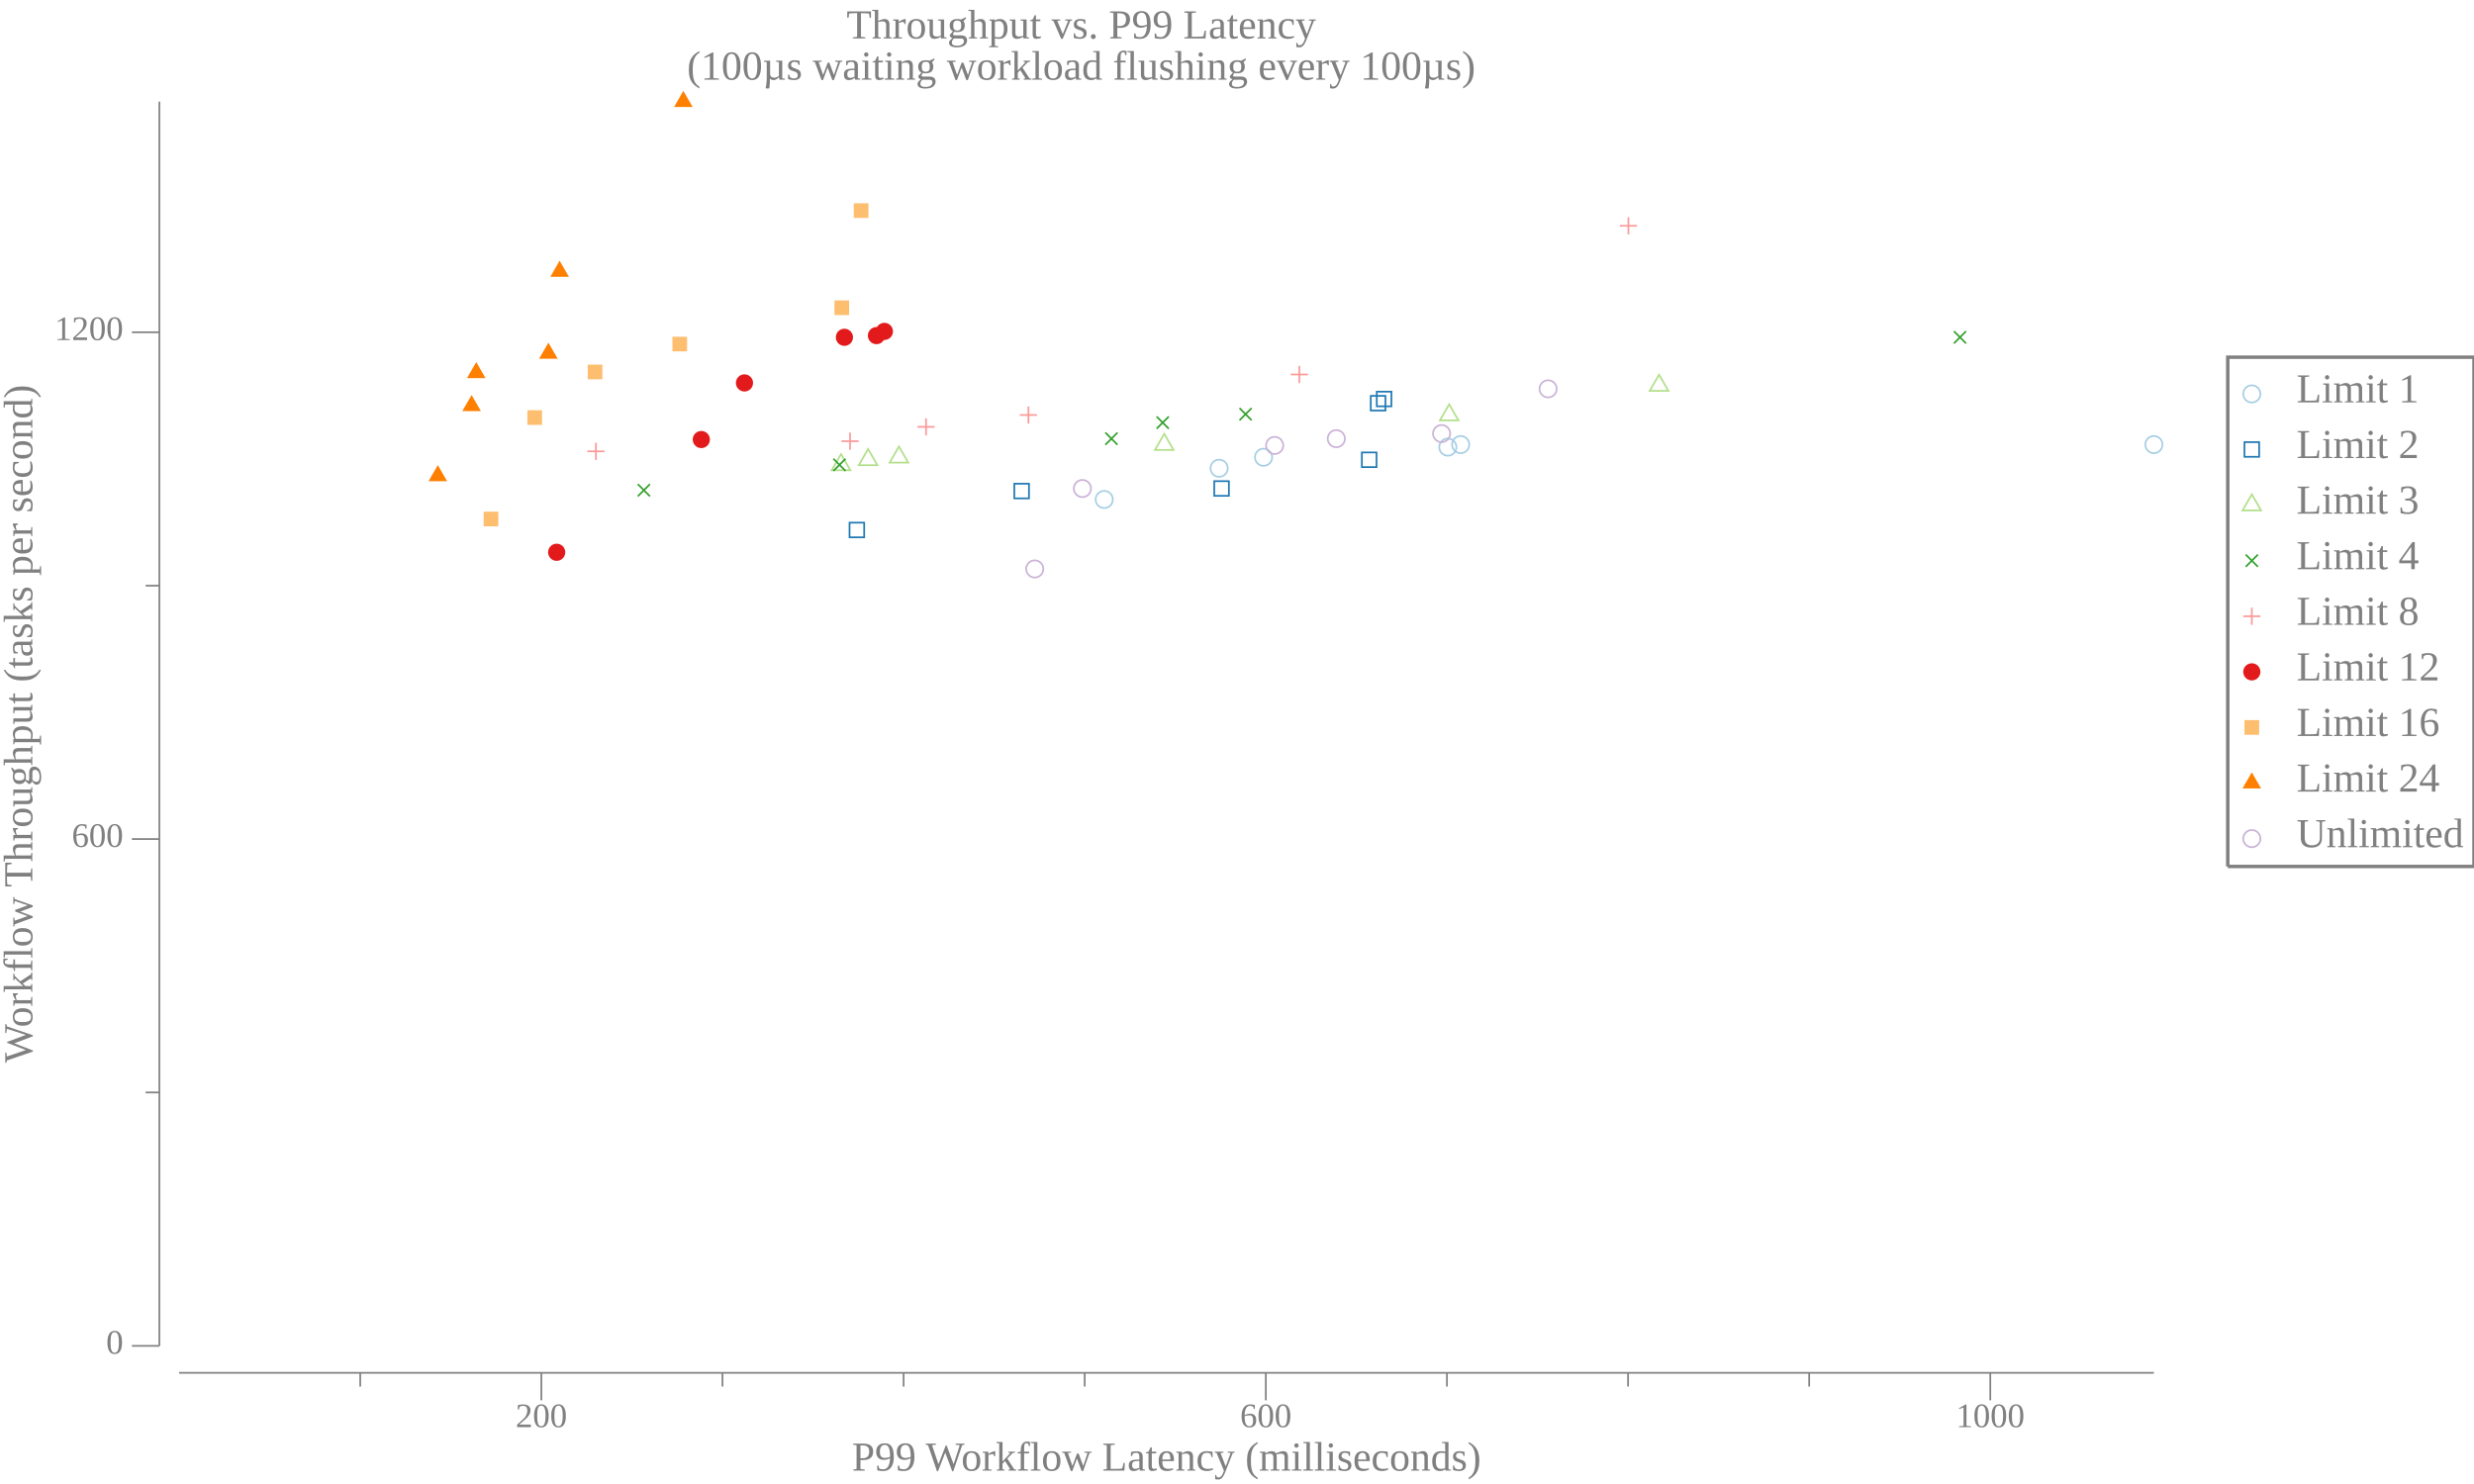
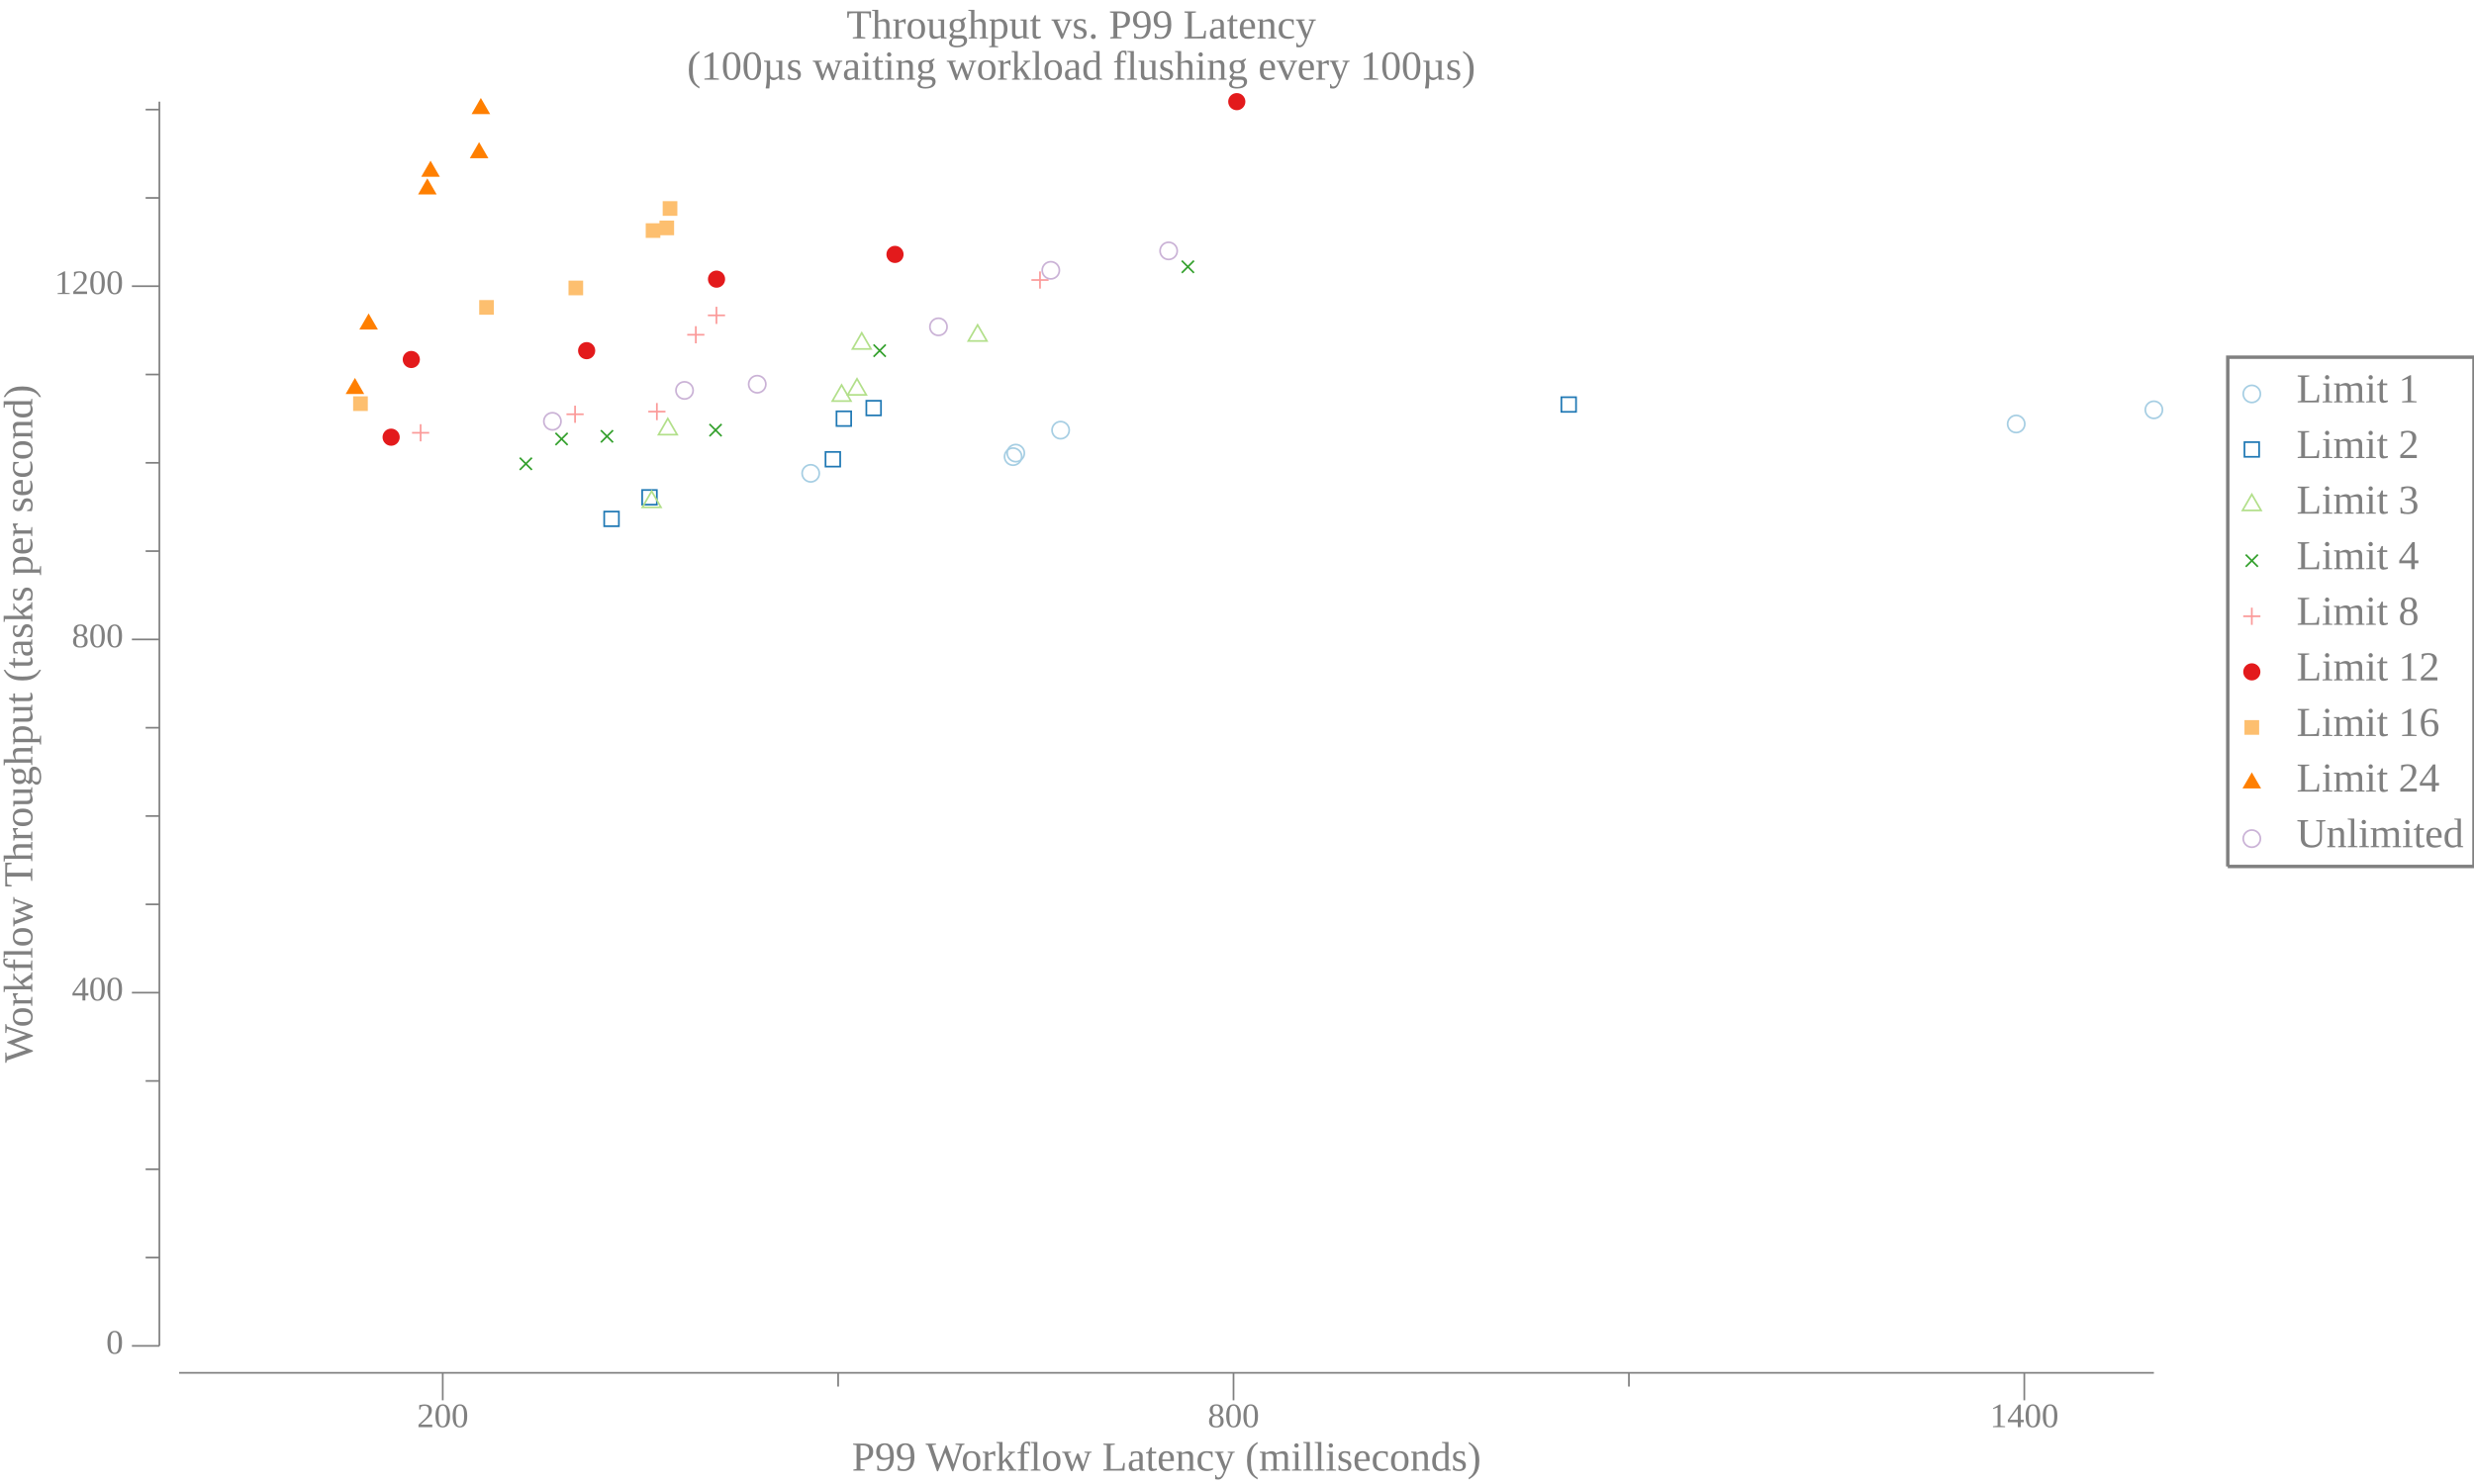
<svg xmlns="http://www.w3.org/2000/svg" width="720pt" height="432pt" viewBox="0 0 720 432">
  <g transform="scale(1, -1) translate(0, -432)">
    <path d="M657.84,317.33A2.5,2.5 0 1 1 652.84,317.33A2.5,2.5 0 1 1 657.84,317.33Z" style="fill:none;stroke:#A6CEE3;stroke-width:0.5" />
    <text x="668.34" y="-314.85" transform="scale(1, -1)" style="font-family:Liberation Serif;font-variant:normal;font-weight:normal;font-style:normal;font-size:12px;fill:#808080">Limit 1</text>
    <path d="M653.2,299.02L657.47,299.02L657.47,303.29L653.2,303.29Z" style="fill:none;stroke:#1F78B4;stroke-width:0.5" />
    <text x="668.34" y="-298.66" transform="scale(1, -1)" style="font-family:Liberation Serif;font-variant:normal;font-weight:normal;font-style:normal;font-size:12px;fill:#808080">Limit 2</text>
    <path d="M655.34,288.09L652.63,283.41L658.04,283.41Z" style="fill:none;stroke:#B2DF8A;stroke-width:0.5" />
    <text x="668.34" y="-282.48" transform="scale(1, -1)" style="font-family:Liberation Serif;font-variant:normal;font-weight:normal;font-style:normal;font-size:12px;fill:#808080">Limit 3</text>
    <path d="M653.57,267.02L657.11,270.55" style="fill:none;stroke:#33A02C;stroke-width:0.5" />
    <path d="M653.57,270.55L657.11,267.02" style="fill:none;stroke:#33A02C;stroke-width:0.5" />
    <text x="668.34" y="-266.3" transform="scale(1, -1)" style="font-family:Liberation Serif;font-variant:normal;font-weight:normal;font-style:normal;font-size:12px;fill:#808080">Limit 4</text>
    <path d="M655.34,255.1L655.34,250.1" style="fill:none;stroke:#FB9A99;stroke-width:0.5" />
    <path d="M652.84,252.6L657.84,252.6" style="fill:none;stroke:#FB9A99;stroke-width:0.5" />
    <text x="668.34" y="-250.11" transform="scale(1, -1)" style="font-family:Liberation Serif;font-variant:normal;font-weight:normal;font-style:normal;font-size:12px;fill:#808080">Limit 8</text>
    <path d="M657.84,236.42A2.5,2.5 0 1 1 652.84,236.42A2.5,2.5 0 1 1 657.84,236.42Z" style="fill:#E31A1C" />
    <text x="668.34" y="-233.93" transform="scale(1, -1)" style="font-family:Liberation Serif;font-variant:normal;font-weight:normal;font-style:normal;font-size:12px;fill:#808080">Limit 12</text>
    <path d="M653.2,218.1L657.47,218.1L657.47,222.37L653.2,222.37Z" style="fill:#FDBF6F" />
    <text x="668.34" y="-217.75" transform="scale(1, -1)" style="font-family:Liberation Serif;font-variant:normal;font-weight:normal;font-style:normal;font-size:12px;fill:#808080">Limit 16</text>
    <path d="M655.34,207.17L652.63,202.49L658.04,202.49Z" style="fill:#FF7F00" />
    <text x="668.34" y="-201.56" transform="scale(1, -1)" style="font-family:Liberation Serif;font-variant:normal;font-weight:normal;font-style:normal;font-size:12px;fill:#808080">Limit 24</text>
    <path d="M657.84,187.87A2.5,2.5 0 1 1 652.84,187.87A2.5,2.5 0 1 1 657.84,187.87Z" style="fill:none;stroke:#CAB2D6;stroke-width:0.5" />
    <text x="668.34" y="-185.38" transform="scale(1, -1)" style="font-family:Liberation Serif;font-variant:normal;font-weight:normal;font-style:normal;font-size:12px;fill:#808080">Unlimited</text>
    <path d="M648.34,179.77L648.34,328.02L720,328.02L720,179.77L648.34,179.77" style="fill:none;stroke:#808080" />
    <path d="M0,0L629.34,0L629.34,432L0,432Z" style="fill:#-8000000000000000-8000000000000000-8000000000000000;fill-opacity:0" />
    <text x="246.35" y="-420.81" transform="scale(1, -1)" style="font-family:Liberation Serif;font-variant:normal;font-weight:normal;font-style:normal;font-size:12px;fill:#808080">Throughput vs. P99 Latency</text>
    <text x="199.94" y="-408.81" transform="scale(1, -1)" style="font-family:Liberation Serif;font-variant:normal;font-weight:normal;font-style:normal;font-size:12px;fill:#808080">(100µs waiting workload flushing every 100µs)</text>
    <text x="247.93" y="-3.902" transform="scale(1, -1)" style="font-family:Liberation Serif;font-variant:normal;font-weight:normal;font-style:normal;font-size:12px;fill:#808080">P99 Workflow Latency (milliseconds)</text>
-     <text x="150.05" y="-16.541" transform="scale(1, -1)" style="font-family:Liberation Serif;font-variant:normal;font-weight:normal;font-style:normal;font-size:10px;fill:#808080">200</text>
-     <text x="360.89" y="-16.541" transform="scale(1, -1)" style="font-family:Liberation Serif;font-variant:normal;font-weight:normal;font-style:normal;font-size:10px;fill:#808080">600</text>
-     <text x="569.23" y="-16.541" transform="scale(1, -1)" style="font-family:Liberation Serif;font-variant:normal;font-weight:normal;font-style:normal;font-size:10px;fill:#808080">1000</text>
-     <path d="M157.55,24.363L157.55,32.363" style="fill:none;stroke:#808080;stroke-width:0.5" />
-     <path d="M368.39,24.363L368.39,32.363" style="fill:none;stroke:#808080;stroke-width:0.5" />
-     <path d="M579.23,24.363L579.23,32.363" style="fill:none;stroke:#808080;stroke-width:0.5" />
-     <path d="M104.84,28.363L104.84,32.363" style="fill:none;stroke:#808080;stroke-width:0.5" />
-     <path d="M210.26,28.363L210.26,32.363" style="fill:none;stroke:#808080;stroke-width:0.5" />
-     <path d="M262.97,28.363L262.97,32.363" style="fill:none;stroke:#808080;stroke-width:0.5" />
-     <path d="M315.68,28.363L315.68,32.363" style="fill:none;stroke:#808080;stroke-width:0.5" />
-     <path d="M421.1,28.363L421.1,32.363" style="fill:none;stroke:#808080;stroke-width:0.5" />
-     <path d="M473.81,28.363L473.81,32.363" style="fill:none;stroke:#808080;stroke-width:0.5" />
-     <path d="M526.52,28.363L526.52,32.363" style="fill:none;stroke:#808080;stroke-width:0.5" />
+     <text x="121.35" y="-16.541" transform="scale(1, -1)" style="font-family:Liberation Serif;font-variant:normal;font-weight:normal;font-style:normal;font-size:10px;fill:#808080">200</text>
+     <text x="351.49" y="-16.541" transform="scale(1, -1)" style="font-family:Liberation Serif;font-variant:normal;font-weight:normal;font-style:normal;font-size:10px;fill:#808080">800</text>
+     <text x="579.13" y="-16.541" transform="scale(1, -1)" style="font-family:Liberation Serif;font-variant:normal;font-weight:normal;font-style:normal;font-size:10px;fill:#808080">1400</text>
+     <path d="M128.85,24.363L128.85,32.363" style="fill:none;stroke:#808080;stroke-width:0.5" />
+     <path d="M358.99,24.363L358.99,32.363" style="fill:none;stroke:#808080;stroke-width:0.5" />
+     <path d="M589.13,24.363L589.13,32.363" style="fill:none;stroke:#808080;stroke-width:0.5" />
+     <path d="M243.92,28.363L243.92,32.363" style="fill:none;stroke:#808080;stroke-width:0.5" />
+     <path d="M474.06,28.363L474.06,32.363" style="fill:none;stroke:#808080;stroke-width:0.5" />
    <path d="M52.135,32.363L626.84,32.363" style="fill:none;stroke:#808080;stroke-width:0.5" />
    <g transform="rotate(90)">
      <text x="122.59" y="9.387" transform="scale(1, -1)" style="font-family:Liberation Serif;font-variant:normal;font-weight:normal;font-style:normal;font-size:12px;fill:#808080">Workflow Throughput (tasks per second)</text>
    </g>
    <text x="30.885" y="-37.924" transform="scale(1, -1)" style="font-family:Liberation Serif;font-variant:normal;font-weight:normal;font-style:normal;font-size:10px;fill:#808080">0</text>
-     <text x="20.885" y="-185.46" transform="scale(1, -1)" style="font-family:Liberation Serif;font-variant:normal;font-weight:normal;font-style:normal;font-size:10px;fill:#808080">600</text>
-     <text x="15.885" y="-333" transform="scale(1, -1)" style="font-family:Liberation Serif;font-variant:normal;font-weight:normal;font-style:normal;font-size:10px;fill:#808080">1200</text>
+     <text x="20.885" y="-140.75" transform="scale(1, -1)" style="font-family:Liberation Serif;font-variant:normal;font-weight:normal;font-style:normal;font-size:10px;fill:#808080">400</text>
+     <text x="20.885" y="-243.57" transform="scale(1, -1)" style="font-family:Liberation Serif;font-variant:normal;font-weight:normal;font-style:normal;font-size:10px;fill:#808080">800</text>
+     <text x="15.885" y="-346.4" transform="scale(1, -1)" style="font-family:Liberation Serif;font-variant:normal;font-weight:normal;font-style:normal;font-size:10px;fill:#808080">1200</text>
    <path d="M38.385,40.209L46.385,40.209" style="fill:none;stroke:#808080;stroke-width:0.5" />
-     <path d="M38.385,187.75L46.385,187.75" style="fill:none;stroke:#808080;stroke-width:0.5" />
-     <path d="M38.385,335.28L46.385,335.28" style="fill:none;stroke:#808080;stroke-width:0.5" />
-     <path d="M42.385,113.98L46.385,113.98" style="fill:none;stroke:#808080;stroke-width:0.5" />
-     <path d="M42.385,261.51L46.385,261.51" style="fill:none;stroke:#808080;stroke-width:0.5" />
+     <path d="M38.385,143.03L46.385,143.03" style="fill:none;stroke:#808080;stroke-width:0.5" />
+     <path d="M38.385,245.86L46.385,245.86" style="fill:none;stroke:#808080;stroke-width:0.5" />
+     <path d="M38.385,348.69L46.385,348.69" style="fill:none;stroke:#808080;stroke-width:0.5" />
+     <path d="M42.385,65.915L46.385,65.915" style="fill:none;stroke:#808080;stroke-width:0.5" />
+     <path d="M42.385,91.622L46.385,91.622" style="fill:none;stroke:#808080;stroke-width:0.5" />
+     <path d="M42.385,117.33L46.385,117.33" style="fill:none;stroke:#808080;stroke-width:0.5" />
+     <path d="M42.385,168.74L46.385,168.74" style="fill:none;stroke:#808080;stroke-width:0.5" />
+     <path d="M42.385,194.45L46.385,194.45" style="fill:none;stroke:#808080;stroke-width:0.5" />
+     <path d="M42.385,220.15L46.385,220.15" style="fill:none;stroke:#808080;stroke-width:0.5" />
+     <path d="M42.385,271.57L46.385,271.57" style="fill:none;stroke:#808080;stroke-width:0.5" />
+     <path d="M42.385,297.27L46.385,297.27" style="fill:none;stroke:#808080;stroke-width:0.5" />
+     <path d="M42.385,322.98L46.385,322.98" style="fill:none;stroke:#808080;stroke-width:0.5" />
+     <path d="M42.385,374.39L46.385,374.39" style="fill:none;stroke:#808080;stroke-width:0.5" />
+     <path d="M42.385,400.1L46.385,400.1" style="fill:none;stroke:#808080;stroke-width:0.5" />
    <path d="M46.385,40.209L46.385,402.41" style="fill:none;stroke:#808080;stroke-width:0.5" />
-     <path d="M323.86,286.6A2.5,2.5 0 1 1 318.86,286.6A2.5,2.5 0 1 1 323.86,286.6Z" style="fill:none;stroke:#A6CEE3;stroke-width:0.5" />
-     <path d="M357.3,295.69A2.5,2.5 0 1 1 352.3,295.69A2.5,2.5 0 1 1 357.3,295.69Z" style="fill:none;stroke:#A6CEE3;stroke-width:0.5" />
-     <path d="M370.23,298.89A2.5,2.5 0 1 1 365.23,298.89A2.5,2.5 0 1 1 370.23,298.89Z" style="fill:none;stroke:#A6CEE3;stroke-width:0.5" />
-     <path d="M423.86,301.84A2.5,2.5 0 1 1 418.86,301.84A2.5,2.5 0 1 1 423.86,301.84Z" style="fill:none;stroke:#A6CEE3;stroke-width:0.5" />
-     <path d="M427.6,302.58A2.5,2.5 0 1 1 422.6,302.58A2.5,2.5 0 1 1 427.6,302.58Z" style="fill:none;stroke:#A6CEE3;stroke-width:0.5" />
-     <path d="M629.34,302.58A2.5,2.5 0 1 1 624.34,302.58A2.5,2.5 0 1 1 629.34,302.58Z" style="fill:none;stroke:#A6CEE3;stroke-width:0.5" />
-     <path d="M247.24,275.58L251.5,275.58L251.5,279.85L247.24,279.85Z" style="fill:none;stroke:#1F78B4;stroke-width:0.5" />
-     <path d="M295.19,286.92L299.46,286.92L299.46,291.19L295.19,291.19Z" style="fill:none;stroke:#1F78B4;stroke-width:0.5" />
-     <path d="M353.38,287.66L357.64,287.66L357.64,291.93L353.38,291.93Z" style="fill:none;stroke:#1F78B4;stroke-width:0.5" />
-     <path d="M396.34,296.02L400.61,296.02L400.61,300.29L396.34,300.29Z" style="fill:none;stroke:#1F78B4;stroke-width:0.5" />
-     <path d="M398.93,312.49L403.2,312.49L403.2,316.76L398.93,316.76Z" style="fill:none;stroke:#1F78B4;stroke-width:0.5" />
-     <path d="M400.68,313.72L404.94,313.72L404.94,317.99L400.68,317.99Z" style="fill:none;stroke:#1F78B4;stroke-width:0.5" />
-     <path d="M244.77,299.8L242.06,295.11L247.47,295.11Z" style="fill:none;stroke:#B2DF8A;stroke-width:0.5" />
-     <path d="M252.64,301.28L249.93,296.59L255.34,296.59Z" style="fill:none;stroke:#B2DF8A;stroke-width:0.5" />
-     <path d="M261.62,302.02L258.91,297.33L264.32,297.33Z" style="fill:none;stroke:#B2DF8A;stroke-width:0.5" />
-     <path d="M338.83,305.7L336.12,301.02L341.53,301.02Z" style="fill:none;stroke:#B2DF8A;stroke-width:0.5" />
-     <path d="M421.75,314.31L419.04,309.62L424.45,309.62Z" style="fill:none;stroke:#B2DF8A;stroke-width:0.5" />
-     <path d="M482.83,322.92L480.12,318.23L485.54,318.23Z" style="fill:none;stroke:#B2DF8A;stroke-width:0.5" />
-     <path d="M185.62,287.53L189.15,291.07" style="fill:none;stroke:#33A02C;stroke-width:0.5" />
-     <path d="M185.62,291.07L189.15,287.53" style="fill:none;stroke:#33A02C;stroke-width:0.5" />
-     <path d="M242.54,294.91L246.08,298.45" style="fill:none;stroke:#33A02C;stroke-width:0.5" />
-     <path d="M242.54,298.45L246.08,294.91" style="fill:none;stroke:#33A02C;stroke-width:0.5" />
-     <path d="M321.69,302.53L325.22,306.07" style="fill:none;stroke:#33A02C;stroke-width:0.5" />
-     <path d="M321.69,306.07L325.22,302.53" style="fill:none;stroke:#33A02C;stroke-width:0.5" />
-     <path d="M336.6,307.2L340.14,310.74" style="fill:none;stroke:#33A02C;stroke-width:0.5" />
-     <path d="M336.6,310.74L340.14,307.2" style="fill:none;stroke:#33A02C;stroke-width:0.5" />
-     <path d="M360.73,309.66L364.26,313.2" style="fill:none;stroke:#33A02C;stroke-width:0.5" />
-     <path d="M360.73,313.2L364.26,309.66" style="fill:none;stroke:#33A02C;stroke-width:0.5" />
-     <path d="M568.64,332.04L572.17,335.58" style="fill:none;stroke:#33A02C;stroke-width:0.5" />
-     <path d="M568.64,335.58L572.17,332.04" style="fill:none;stroke:#33A02C;stroke-width:0.5" />
-     <path d="M173.43,303.11L173.43,298.11" style="fill:none;stroke:#FB9A99;stroke-width:0.5" />
-     <path d="M170.93,300.61L175.93,300.61" style="fill:none;stroke:#FB9A99;stroke-width:0.5" />
-     <path d="M247.39,306.06L247.39,301.06" style="fill:none;stroke:#FB9A99;stroke-width:0.5" />
-     <path d="M244.89,303.56L249.89,303.56" style="fill:none;stroke:#FB9A99;stroke-width:0.5" />
-     <path d="M269.5,310.24L269.5,305.24" style="fill:none;stroke:#FB9A99;stroke-width:0.5" />
-     <path d="M267,307.74L272,307.74" style="fill:none;stroke:#FB9A99;stroke-width:0.5" />
-     <path d="M299.3,313.69L299.3,308.69" style="fill:none;stroke:#FB9A99;stroke-width:0.5" />
-     <path d="M296.8,311.19L301.8,311.19" style="fill:none;stroke:#FB9A99;stroke-width:0.5" />
-     <path d="M378.15,325.49L378.15,320.49" style="fill:none;stroke:#FB9A99;stroke-width:0.5" />
-     <path d="M375.65,322.99L380.65,322.99" style="fill:none;stroke:#FB9A99;stroke-width:0.5" />
-     <path d="M473.91,368.77L473.91,363.77" style="fill:none;stroke:#FB9A99;stroke-width:0.5" />
-     <path d="M471.41,366.27L476.41,366.27" style="fill:none;stroke:#FB9A99;stroke-width:0.5" />
-     <path d="M164.51,271.23A2.5,2.5 0 1 1 159.51,271.23A2.5,2.5 0 1 1 164.51,271.23Z" style="fill:#E31A1C" />
-     <path d="M206.6,304.05A2.5,2.5 0 1 1 201.6,304.05A2.5,2.5 0 1 1 206.6,304.05Z" style="fill:#E31A1C" />
-     <path d="M219.16,320.53A2.5,2.5 0 1 1 214.16,320.53A2.5,2.5 0 1 1 219.16,320.53Z" style="fill:#E31A1C" />
-     <path d="M248.25,333.81A2.5,2.5 0 1 1 243.25,333.81A2.5,2.5 0 1 1 248.25,333.81Z" style="fill:#E31A1C" />
-     <path d="M257.57,334.3A2.5,2.5 0 1 1 252.57,334.3A2.5,2.5 0 1 1 257.57,334.3Z" style="fill:#E31A1C" />
-     <path d="M259.88,335.53A2.5,2.5 0 1 1 254.88,335.53A2.5,2.5 0 1 1 259.88,335.53Z" style="fill:#E31A1C" />
-     <path d="M140.75,278.78L145.02,278.78L145.02,283.05L140.75,283.05Z" style="fill:#FDBF6F" />
-     <path d="M153.48,308.31L157.75,308.31L157.75,312.58L153.48,312.58Z" style="fill:#FDBF6F" />
-     <path d="M171.05,321.59L175.32,321.59L175.32,325.86L171.05,325.86Z" style="fill:#FDBF6F" />
-     <path d="M195.69,329.71L199.96,329.71L199.96,333.97L195.69,333.97Z" style="fill:#FDBF6F" />
-     <path d="M242.84,340.28L247.11,340.28L247.11,344.55L242.84,344.55Z" style="fill:#FDBF6F" />
-     <path d="M248.47,368.56L252.74,368.56L252.74,372.83L248.47,372.83Z" style="fill:#FDBF6F" />
-     <path d="M127.42,296.61L124.71,291.92L130.13,291.92Z" style="fill:#FF7F00" />
-     <path d="M137.25,317.01L134.54,312.33L139.95,312.33Z" style="fill:#FF7F00" />
-     <path d="M138.61,326.6L135.9,321.92L141.31,321.92Z" style="fill:#FF7F00" />
-     <path d="M159.6,332.26L156.89,327.57L162.31,327.57Z" style="fill:#FF7F00" />
-     <path d="M162.86,356.11L160.16,351.42L165.57,351.42Z" style="fill:#FF7F00" />
-     <path d="M198.87,405.54L196.17,400.85L201.58,400.85Z" style="fill:#FF7F00" />
-     <path d="M303.64,266.38A2.5,2.5 0 1 1 298.64,266.38A2.5,2.5 0 1 1 303.64,266.38Z" style="fill:none;stroke:#CAB2D6;stroke-width:0.5" />
-     <path d="M317.51,289.79A2.5,2.5 0 1 1 312.51,289.79A2.5,2.5 0 1 1 317.51,289.79Z" style="fill:none;stroke:#CAB2D6;stroke-width:0.5" />
-     <path d="M373.46,302.33A2.5,2.5 0 1 1 368.46,302.33A2.5,2.5 0 1 1 373.46,302.33Z" style="fill:none;stroke:#CAB2D6;stroke-width:0.5" />
-     <path d="M391.4,304.3A2.5,2.5 0 1 1 386.4,304.3A2.5,2.5 0 1 1 391.4,304.3Z" style="fill:none;stroke:#CAB2D6;stroke-width:0.5" />
-     <path d="M422.04,305.78A2.5,2.5 0 1 1 417.04,305.78A2.5,2.5 0 1 1 422.04,305.78Z" style="fill:none;stroke:#CAB2D6;stroke-width:0.5" />
-     <path d="M453.04,318.81A2.5,2.5 0 1 1 448.04,318.81A2.5,2.5 0 1 1 453.04,318.81Z" style="fill:none;stroke:#CAB2D6;stroke-width:0.5" />
+     <path d="M238.44,294.21A2.5,2.5 0 1 1 233.44,294.21A2.5,2.5 0 1 1 238.44,294.21Z" style="fill:none;stroke:#A6CEE3;stroke-width:0.5" />
+     <path d="M297.34,299.07A2.5,2.5 0 1 1 292.34,299.07A2.5,2.5 0 1 1 297.34,299.07Z" style="fill:none;stroke:#A6CEE3;stroke-width:0.5" />
+     <path d="M298.12,300.1A2.5,2.5 0 1 1 293.12,300.1A2.5,2.5 0 1 1 298.12,300.1Z" style="fill:none;stroke:#A6CEE3;stroke-width:0.5" />
+     <path d="M311.17,306.78A2.5,2.5 0 1 1 306.17,306.78A2.5,2.5 0 1 1 311.17,306.78Z" style="fill:none;stroke:#A6CEE3;stroke-width:0.5" />
+     <path d="M589.27,308.58A2.5,2.5 0 1 1 584.27,308.58A2.5,2.5 0 1 1 589.27,308.58Z" style="fill:none;stroke:#A6CEE3;stroke-width:0.5" />
+     <path d="M629.34,312.7A2.5,2.5 0 1 1 624.34,312.7A2.5,2.5 0 1 1 629.34,312.7Z" style="fill:none;stroke:#A6CEE3;stroke-width:0.5" />
+     <path d="M175.84,278.82L180.11,278.82L180.11,283.08L175.84,283.08Z" style="fill:none;stroke:#1F78B4;stroke-width:0.5" />
+     <path d="M186.89,285.09L191.16,285.09L191.16,289.36L186.89,289.36Z" style="fill:none;stroke:#1F78B4;stroke-width:0.5" />
+     <path d="M240.25,296.17L244.52,296.17L244.52,300.44L240.25,300.44Z" style="fill:none;stroke:#1F78B4;stroke-width:0.5" />
+     <path d="M243.45,307.99L247.71,307.99L247.71,312.26L243.45,312.26Z" style="fill:none;stroke:#1F78B4;stroke-width:0.5" />
+     <path d="M252.13,311.08L256.39,311.08L256.39,315.34L252.13,315.34Z" style="fill:none;stroke:#1F78B4;stroke-width:0.5" />
+     <path d="M454.4,312.11L458.67,312.11L458.67,316.37L454.4,316.37Z" style="fill:none;stroke:#1F78B4;stroke-width:0.5" />
+     <path d="M189.65,289.01L186.95,284.32L192.36,284.32Z" style="fill:none;stroke:#B2DF8A;stroke-width:0.5" />
+     <path d="M194.35,310.17L191.65,305.48L197.06,305.48Z" style="fill:none;stroke:#B2DF8A;stroke-width:0.5" />
+     <path d="M244.93,319.93L242.23,315.25L247.64,315.25Z" style="fill:none;stroke:#B2DF8A;stroke-width:0.5" />
+     <path d="M249.41,321.73L246.7,317.05L252.11,317.05Z" style="fill:none;stroke:#B2DF8A;stroke-width:0.5" />
+     <path d="M250.79,335.1L248.09,330.41L253.5,330.41Z" style="fill:none;stroke:#B2DF8A;stroke-width:0.5" />
+     <path d="M284.51,337.42L281.8,332.73L287.22,332.73Z" style="fill:none;stroke:#B2DF8A;stroke-width:0.5" />
+     <path d="M151.27,295.22L154.8,298.76" style="fill:none;stroke:#33A02C;stroke-width:0.5" />
+     <path d="M151.27,298.76L154.8,295.22" style="fill:none;stroke:#33A02C;stroke-width:0.5" />
+     <path d="M161.66,302.45L165.2,305.98" style="fill:none;stroke:#33A02C;stroke-width:0.5" />
+     <path d="M161.66,305.98L165.2,302.45" style="fill:none;stroke:#33A02C;stroke-width:0.5" />
+     <path d="M174.87,303.22L178.41,306.75" style="fill:none;stroke:#33A02C;stroke-width:0.5" />
+     <path d="M174.87,306.75L178.41,303.22" style="fill:none;stroke:#33A02C;stroke-width:0.5" />
+     <path d="M206.48,305.02L210.01,308.55" style="fill:none;stroke:#33A02C;stroke-width:0.5" />
+     <path d="M206.48,308.55L210.01,305.02" style="fill:none;stroke:#33A02C;stroke-width:0.5" />
+     <path d="M254.23,328.15L257.77,331.69" style="fill:none;stroke:#33A02C;stroke-width:0.5" />
+     <path d="M254.23,331.69L257.77,328.15" style="fill:none;stroke:#33A02C;stroke-width:0.5" />
+     <path d="M343.93,352.57L347.47,356.11" style="fill:none;stroke:#33A02C;stroke-width:0.5" />
+     <path d="M343.93,356.11L347.47,352.57" style="fill:none;stroke:#33A02C;stroke-width:0.5" />
+     <path d="M122.41,308.51L122.41,303.51" style="fill:none;stroke:#FB9A99;stroke-width:0.5" />
+     <path d="M119.91,306.01L124.91,306.01" style="fill:none;stroke:#FB9A99;stroke-width:0.5" />
+     <path d="M167.36,313.91L167.36,308.91" style="fill:none;stroke:#FB9A99;stroke-width:0.5" />
+     <path d="M164.86,311.41L169.86,311.41" style="fill:none;stroke:#FB9A99;stroke-width:0.5" />
+     <path d="M191.17,314.68L191.17,309.68" style="fill:none;stroke:#FB9A99;stroke-width:0.5" />
+     <path d="M188.67,312.18L193.67,312.18" style="fill:none;stroke:#FB9A99;stroke-width:0.5" />
+     <path d="M202.5,337.05L202.5,332.05" style="fill:none;stroke:#FB9A99;stroke-width:0.5" />
+     <path d="M200,334.55L205,334.55" style="fill:none;stroke:#FB9A99;stroke-width:0.5" />
+     <path d="M208.51,342.7L208.51,337.7" style="fill:none;stroke:#FB9A99;stroke-width:0.5" />
+     <path d="M206.01,340.2L211.01,340.2" style="fill:none;stroke:#FB9A99;stroke-width:0.5" />
+     <path d="M302.67,352.99L302.67,347.99" style="fill:none;stroke:#FB9A99;stroke-width:0.5" />
+     <path d="M300.17,350.49L305.17,350.49" style="fill:none;stroke:#FB9A99;stroke-width:0.5" />
+     <path d="M116.33,304.73A2.5,2.5 0 1 1 111.33,304.73A2.5,2.5 0 1 1 116.33,304.73Z" style="fill:#E31A1C" />
+     <path d="M122.2,327.35A2.5,2.5 0 1 1 117.2,327.35A2.5,2.5 0 1 1 122.2,327.35Z" style="fill:#E31A1C" />
+     <path d="M173.23,329.92A2.5,2.5 0 1 1 168.23,329.92A2.5,2.5 0 1 1 173.23,329.92Z" style="fill:#E31A1C" />
+     <path d="M211.03,350.74A2.5,2.5 0 1 1 206.03,350.74A2.5,2.5 0 1 1 211.03,350.74Z" style="fill:#E31A1C" />
+     <path d="M262.97,357.94A2.5,2.5 0 1 1 257.97,357.94A2.5,2.5 0 1 1 262.97,357.94Z" style="fill:#E31A1C" />
+     <path d="M362.44,402.41A2.5,2.5 0 1 1 357.44,402.41A2.5,2.5 0 1 1 362.44,402.41Z" style="fill:#E31A1C" />
+     <path d="M102.77,312.36L107.04,312.36L107.04,316.63L102.77,316.63Z" style="fill:#FDBF6F" />
+     <path d="M139.46,340.38L143.73,340.38L143.73,344.65L139.46,344.65Z" style="fill:#FDBF6F" />
+     <path d="M165.45,346.04L169.71,346.04L169.71,350.31L165.45,350.31Z" style="fill:#FDBF6F" />
+     <path d="M187.92,362.75L192.18,362.75L192.18,367.01L187.92,367.01Z" style="fill:#FDBF6F" />
+     <path d="M191.92,363.52L196.18,363.52L196.18,367.79L191.92,367.79Z" style="fill:#FDBF6F" />
+     <path d="M192.86,369.17L197.13,369.17L197.13,373.44L192.86,373.44Z" style="fill:#FDBF6F" />
+     <path d="M103.3,321.99L100.59,317.3L106,317.3Z" style="fill:#FF7F00" />
+     <path d="M107.28,340.76L104.57,336.07L109.99,336.07Z" style="fill:#FF7F00" />
+     <path d="M124.37,380.09L121.67,375.4L127.08,375.4Z" style="fill:#FF7F00" />
+     <path d="M125.3,385.23L122.59,380.54L128,380.54Z" style="fill:#FF7F00" />
+     <path d="M139.43,390.63L136.73,385.94L142.14,385.94Z" style="fill:#FF7F00" />
+     <path d="M139.94,403.48L137.24,398.79L142.65,398.79Z" style="fill:#FF7F00" />
+     <path d="M163.27,309.35A2.5,2.5 0 1 1 158.27,309.35A2.5,2.5 0 1 1 163.27,309.35Z" style="fill:none;stroke:#CAB2D6;stroke-width:0.5" />
+     <path d="M201.72,318.35A2.5,2.5 0 1 1 196.72,318.35A2.5,2.5 0 1 1 201.72,318.35Z" style="fill:none;stroke:#CAB2D6;stroke-width:0.5" />
+     <path d="M222.88,320.15A2.5,2.5 0 1 1 217.88,320.15A2.5,2.5 0 1 1 222.88,320.15Z" style="fill:none;stroke:#CAB2D6;stroke-width:0.5" />
+     <path d="M275.62,336.86A2.5,2.5 0 1 1 270.62,336.86A2.5,2.5 0 1 1 275.62,336.86Z" style="fill:none;stroke:#CAB2D6;stroke-width:0.5" />
+     <path d="M308.31,353.31A2.5,2.5 0 1 1 303.31,353.31A2.5,2.5 0 1 1 308.31,353.31Z" style="fill:none;stroke:#CAB2D6;stroke-width:0.5" />
+     <path d="M342.61,358.97A2.5,2.5 0 1 1 337.61,358.97A2.5,2.5 0 1 1 342.61,358.97Z" style="fill:none;stroke:#CAB2D6;stroke-width:0.5" />
  </g>
</svg>
